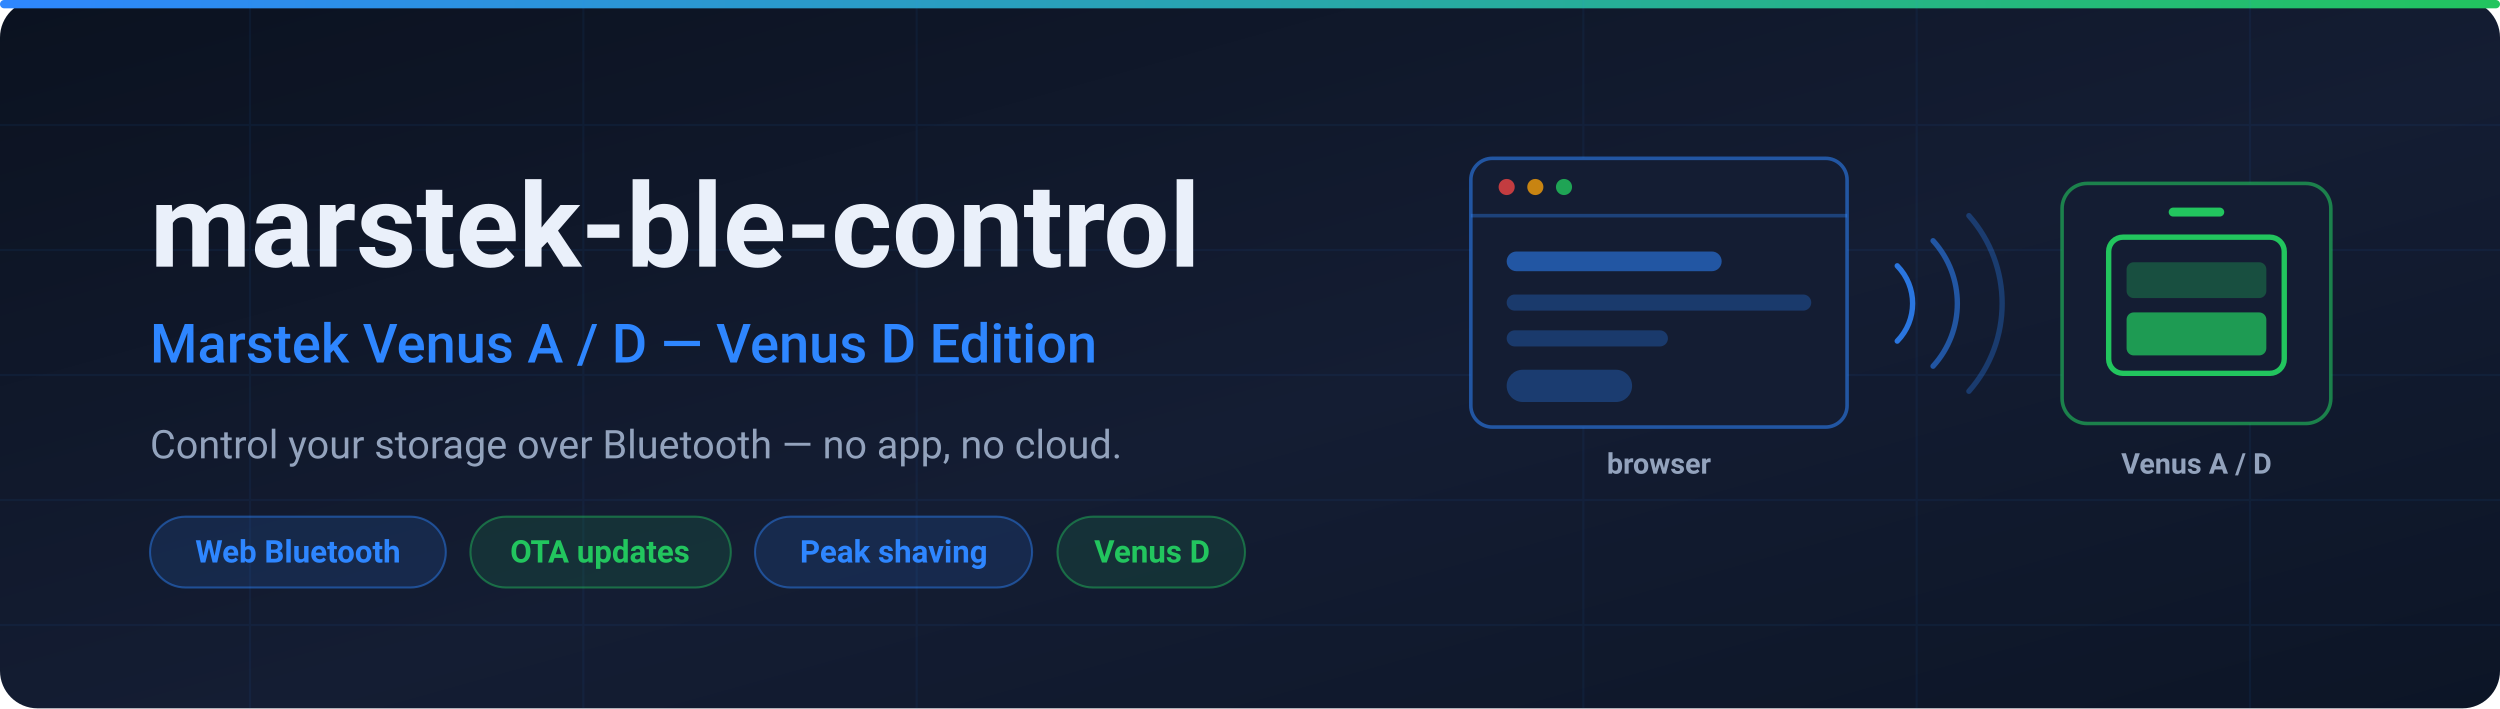
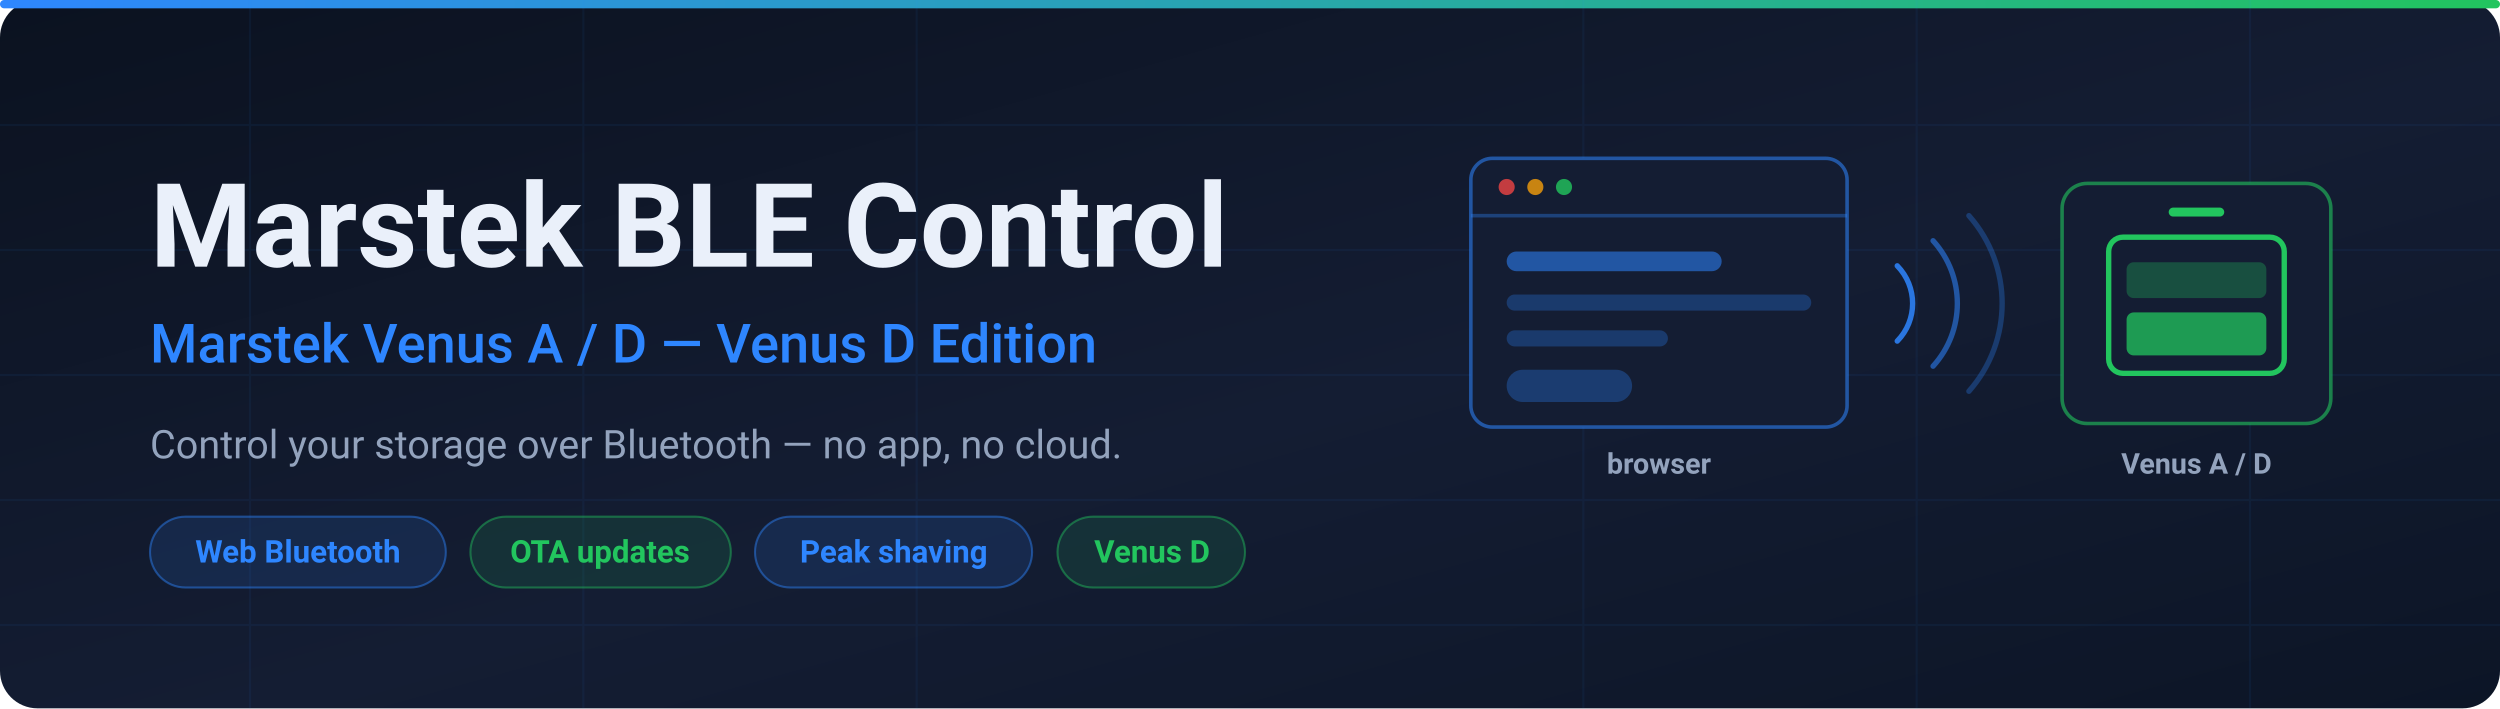
- <svg xmlns="http://www.w3.org/2000/svg" viewBox="0 0 1200 340" width="1200" height="340" role="img" aria-label="marstek-ble-control - cloud-free Web Bluetooth control panel for Marstek Venus battery storage">
+ <svg xmlns="http://www.w3.org/2000/svg" viewBox="0 0 1200 340" width="1200" height="340" role="img" aria-label="Marstek BLE Control - cloud-free Web Bluetooth control panel for Marstek Venus battery storage">
  <defs>
    <linearGradient id="bg" x1="0" y1="0" x2="1" y2="1">
      <stop offset="0%" stop-color="#0B1220" />
      <stop offset="55%" stop-color="#141D33" />
      <stop offset="100%" stop-color="#0C1526" />
    </linearGradient>
    <linearGradient id="accent" x1="0" y1="0" x2="1" y2="0">
      <stop offset="0%" stop-color="#2E86FF" />
      <stop offset="100%" stop-color="#22C55E" />
    </linearGradient>
    <linearGradient id="wire" x1="0" y1="0" x2="1" y2="0">
      <stop offset="0%" stop-color="#2E86FF" stop-opacity="0.15" />
      <stop offset="50%" stop-color="#2E86FF" stop-opacity="0.9" />
      <stop offset="100%" stop-color="#22C55E" stop-opacity="0.15" />
    </linearGradient>
  </defs>
  <rect width="1200" height="340" rx="18" fill="url(#bg)" />
  <rect x="0" y="0" width="1200" height="4" rx="2" fill="url(#accent)" />
  <g stroke="#2E86FF" stroke-opacity="0.06" stroke-width="1">
    <path d="M0 60H1200M0 120H1200M0 180H1200M0 240H1200M0 300H1200M120 0V340M280 0V340M440 0V340M760 0V340M920 0V340M1080 0V340" />
  </g>
-   <text x="72" y="128" font-family="-apple-system,BlinkMacSystemFont,'Segoe UI',Roboto,Helvetica,Arial,sans-serif" font-size="56" font-weight="700" fill="#EAF0FA">marstek-ble-control</text>
+   <text x="72" y="128" font-family="-apple-system,BlinkMacSystemFont,'Segoe UI',Roboto,Helvetica,Arial,sans-serif" font-size="56" font-weight="700" fill="#EAF0FA">Marstek BLE Control</text>
  <text x="72" y="174" font-family="-apple-system,BlinkMacSystemFont,'Segoe UI',Roboto,Helvetica,Arial,sans-serif" font-size="26" font-weight="500" fill="#2E86FF">Marstek Venus A / D — Venus D Edition</text>
  <text x="72" y="220" font-family="-apple-system,BlinkMacSystemFont,'Segoe UI',Roboto,Helvetica,Arial,sans-serif" font-size="19" fill="#93A3BD">Control your storage over Bluetooth — no app, no cloud.</text>
  <rect x="72" y="248" width="142" height="34" rx="17" fill="#2E86FF" fill-opacity="0.13" stroke="#2E86FF" stroke-opacity="0.45" />
  <text x="143" y="270" font-family="-apple-system,BlinkMacSystemFont,'Segoe UI',Roboto,Helvetica,Arial,sans-serif" font-size="15" font-weight="600" fill="#2E86FF" text-anchor="middle">Web Bluetooth</text>
  <rect x="225.8" y="248" width="125" height="34" rx="17" fill="#22C55E" fill-opacity="0.13" stroke="#22C55E" stroke-opacity="0.45" />
  <text x="288" y="270" font-family="-apple-system,BlinkMacSystemFont,'Segoe UI',Roboto,Helvetica,Arial,sans-serif" font-size="15" font-weight="600" fill="#22C55E" text-anchor="middle">OTA updates</text>
  <rect x="362.4" y="248" width="133" height="34" rx="17" fill="#2E86FF" fill-opacity="0.13" stroke="#2E86FF" stroke-opacity="0.45" />
  <text x="429" y="270" font-family="-apple-system,BlinkMacSystemFont,'Segoe UI',Roboto,Helvetica,Arial,sans-serif" font-size="15" font-weight="600" fill="#2E86FF" text-anchor="middle">Peak shaving</text>
  <rect x="507.6" y="248" width="90" height="34" rx="17" fill="#22C55E" fill-opacity="0.13" stroke="#22C55E" stroke-opacity="0.45" />
  <text x="553" y="270" font-family="-apple-system,BlinkMacSystemFont,'Segoe UI',Roboto,Helvetica,Arial,sans-serif" font-size="15" font-weight="600" fill="#22C55E" text-anchor="middle">Venus D</text>
  <g transform="translate(706,76) scale(0.86)">
    <rect x="0" y="0" width="210" height="150" rx="12" fill="#141D33" stroke="#2E86FF" stroke-opacity="0.55" stroke-width="2" />
    <path d="M0 32H210" stroke="#2E86FF" stroke-opacity="0.35" stroke-width="2" />
    <circle cx="20" cy="16" r="4.5" fill="#EF4444" fill-opacity="0.8" />
    <circle cx="36" cy="16" r="4.5" fill="#F59E0B" fill-opacity="0.8" />
    <circle cx="52" cy="16" r="4.5" fill="#22C55E" fill-opacity="0.8" />
    <rect x="20" y="52" width="120" height="11" rx="5.5" fill="#2E86FF" fill-opacity="0.55" />
    <rect x="20" y="76" width="170" height="9" rx="4.5" fill="#2E86FF" fill-opacity="0.28" />
    <rect x="20" y="96" width="90" height="9" rx="4.5" fill="#2E86FF" fill-opacity="0.28" />
    <rect x="20" y="118" width="70" height="18" rx="9" fill="#2E86FF" fill-opacity="0.3" />
    <text x="105" y="176" font-family="-apple-system,BlinkMacSystemFont,'Segoe UI',Roboto,Helvetica,Arial,sans-serif" font-size="16" font-weight="600" fill="#93A3BD" text-anchor="middle">browser</text>
    <g stroke="#2E86FF" fill="none" stroke-width="3" stroke-linecap="round">
      <path d="M238 60a30 30 0 0 1 0 42" stroke-opacity="0.85" />
      <path d="M258 46a52 52 0 0 1 0 70" stroke-opacity="0.55" />
      <path d="M278 32a74 74 0 0 1 0 98" stroke-opacity="0.3" />
    </g>
    <rect x="330" y="14" width="150" height="134" rx="14" fill="#141D33" stroke="#22C55E" stroke-opacity="0.6" stroke-width="2" />
    <rect x="356" y="44" width="98" height="76" rx="8" fill="none" stroke="#22C55E" stroke-width="3" />
    <path d="M392 30h26" stroke="#22C55E" stroke-width="5" stroke-linecap="round" />
    <rect x="366" y="86" width="78" height="24" rx="4" fill="#22C55E" fill-opacity="0.75" />
    <rect x="366" y="58" width="78" height="20" rx="4" fill="#22C55E" fill-opacity="0.3" />
    <text x="405" y="176" font-family="-apple-system,BlinkMacSystemFont,'Segoe UI',Roboto,Helvetica,Arial,sans-serif" font-size="16" font-weight="600" fill="#93A3BD" text-anchor="middle">Venus A / D</text>
  </g>
</svg>
